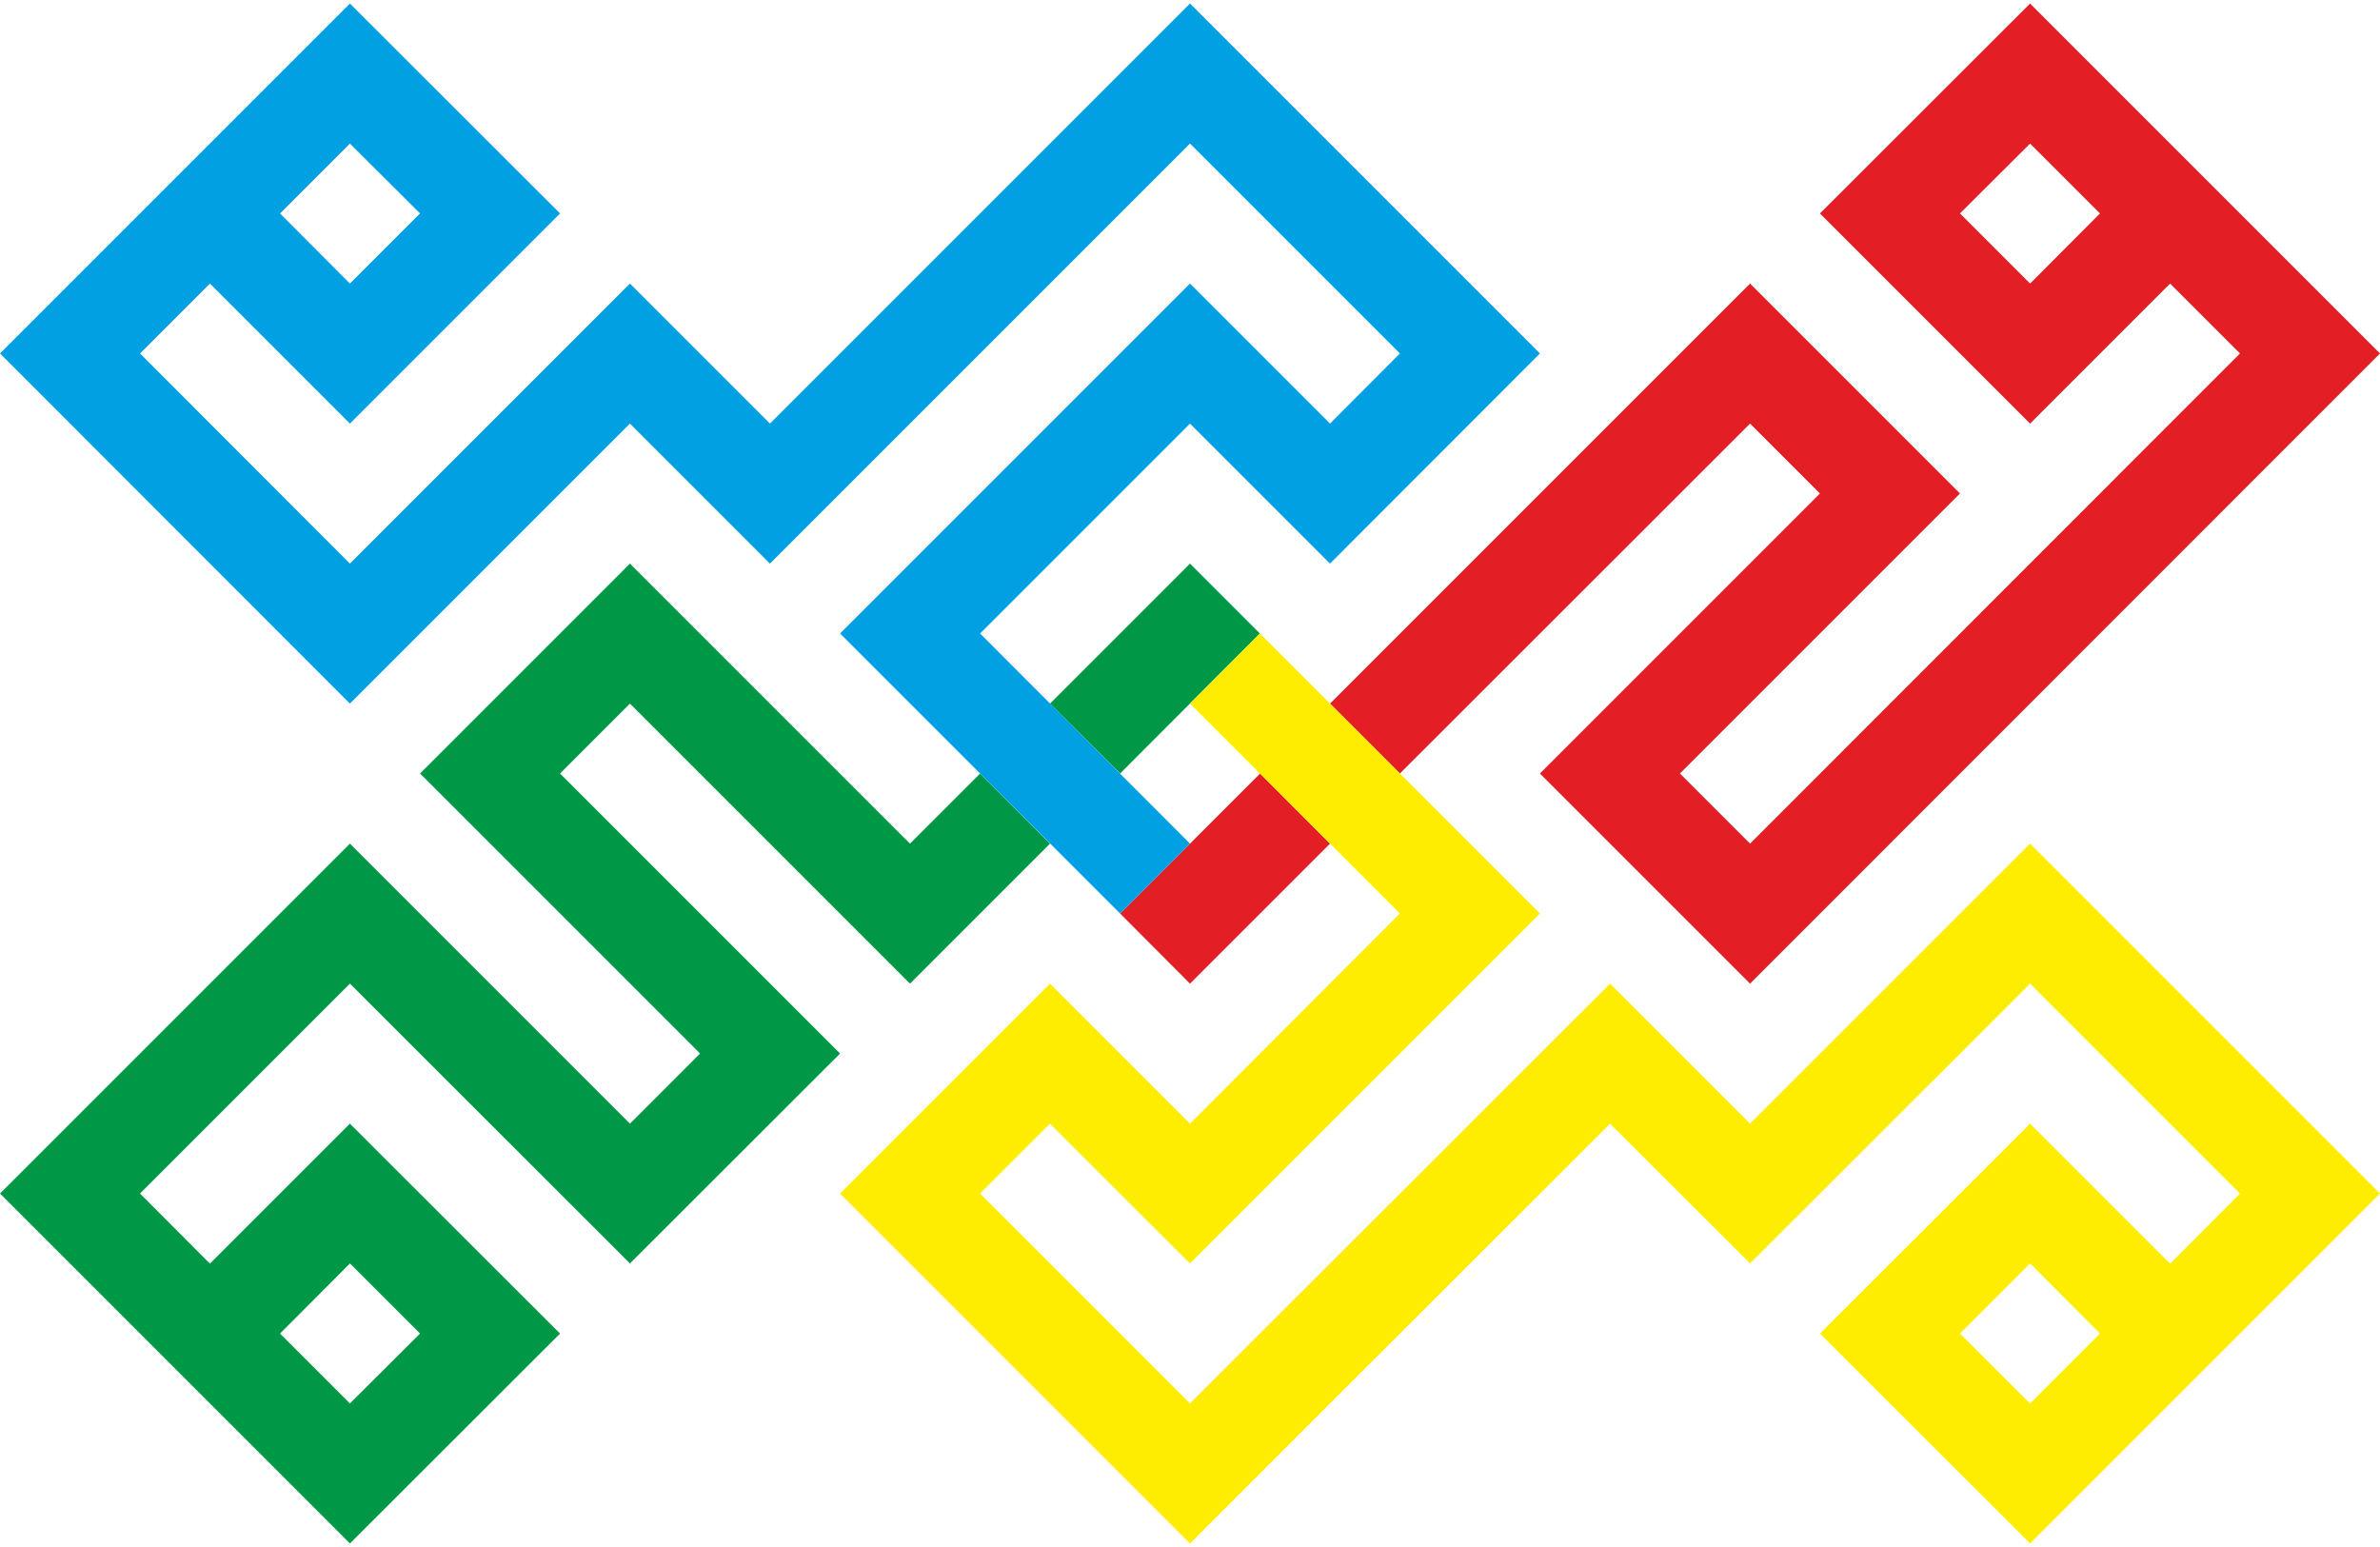
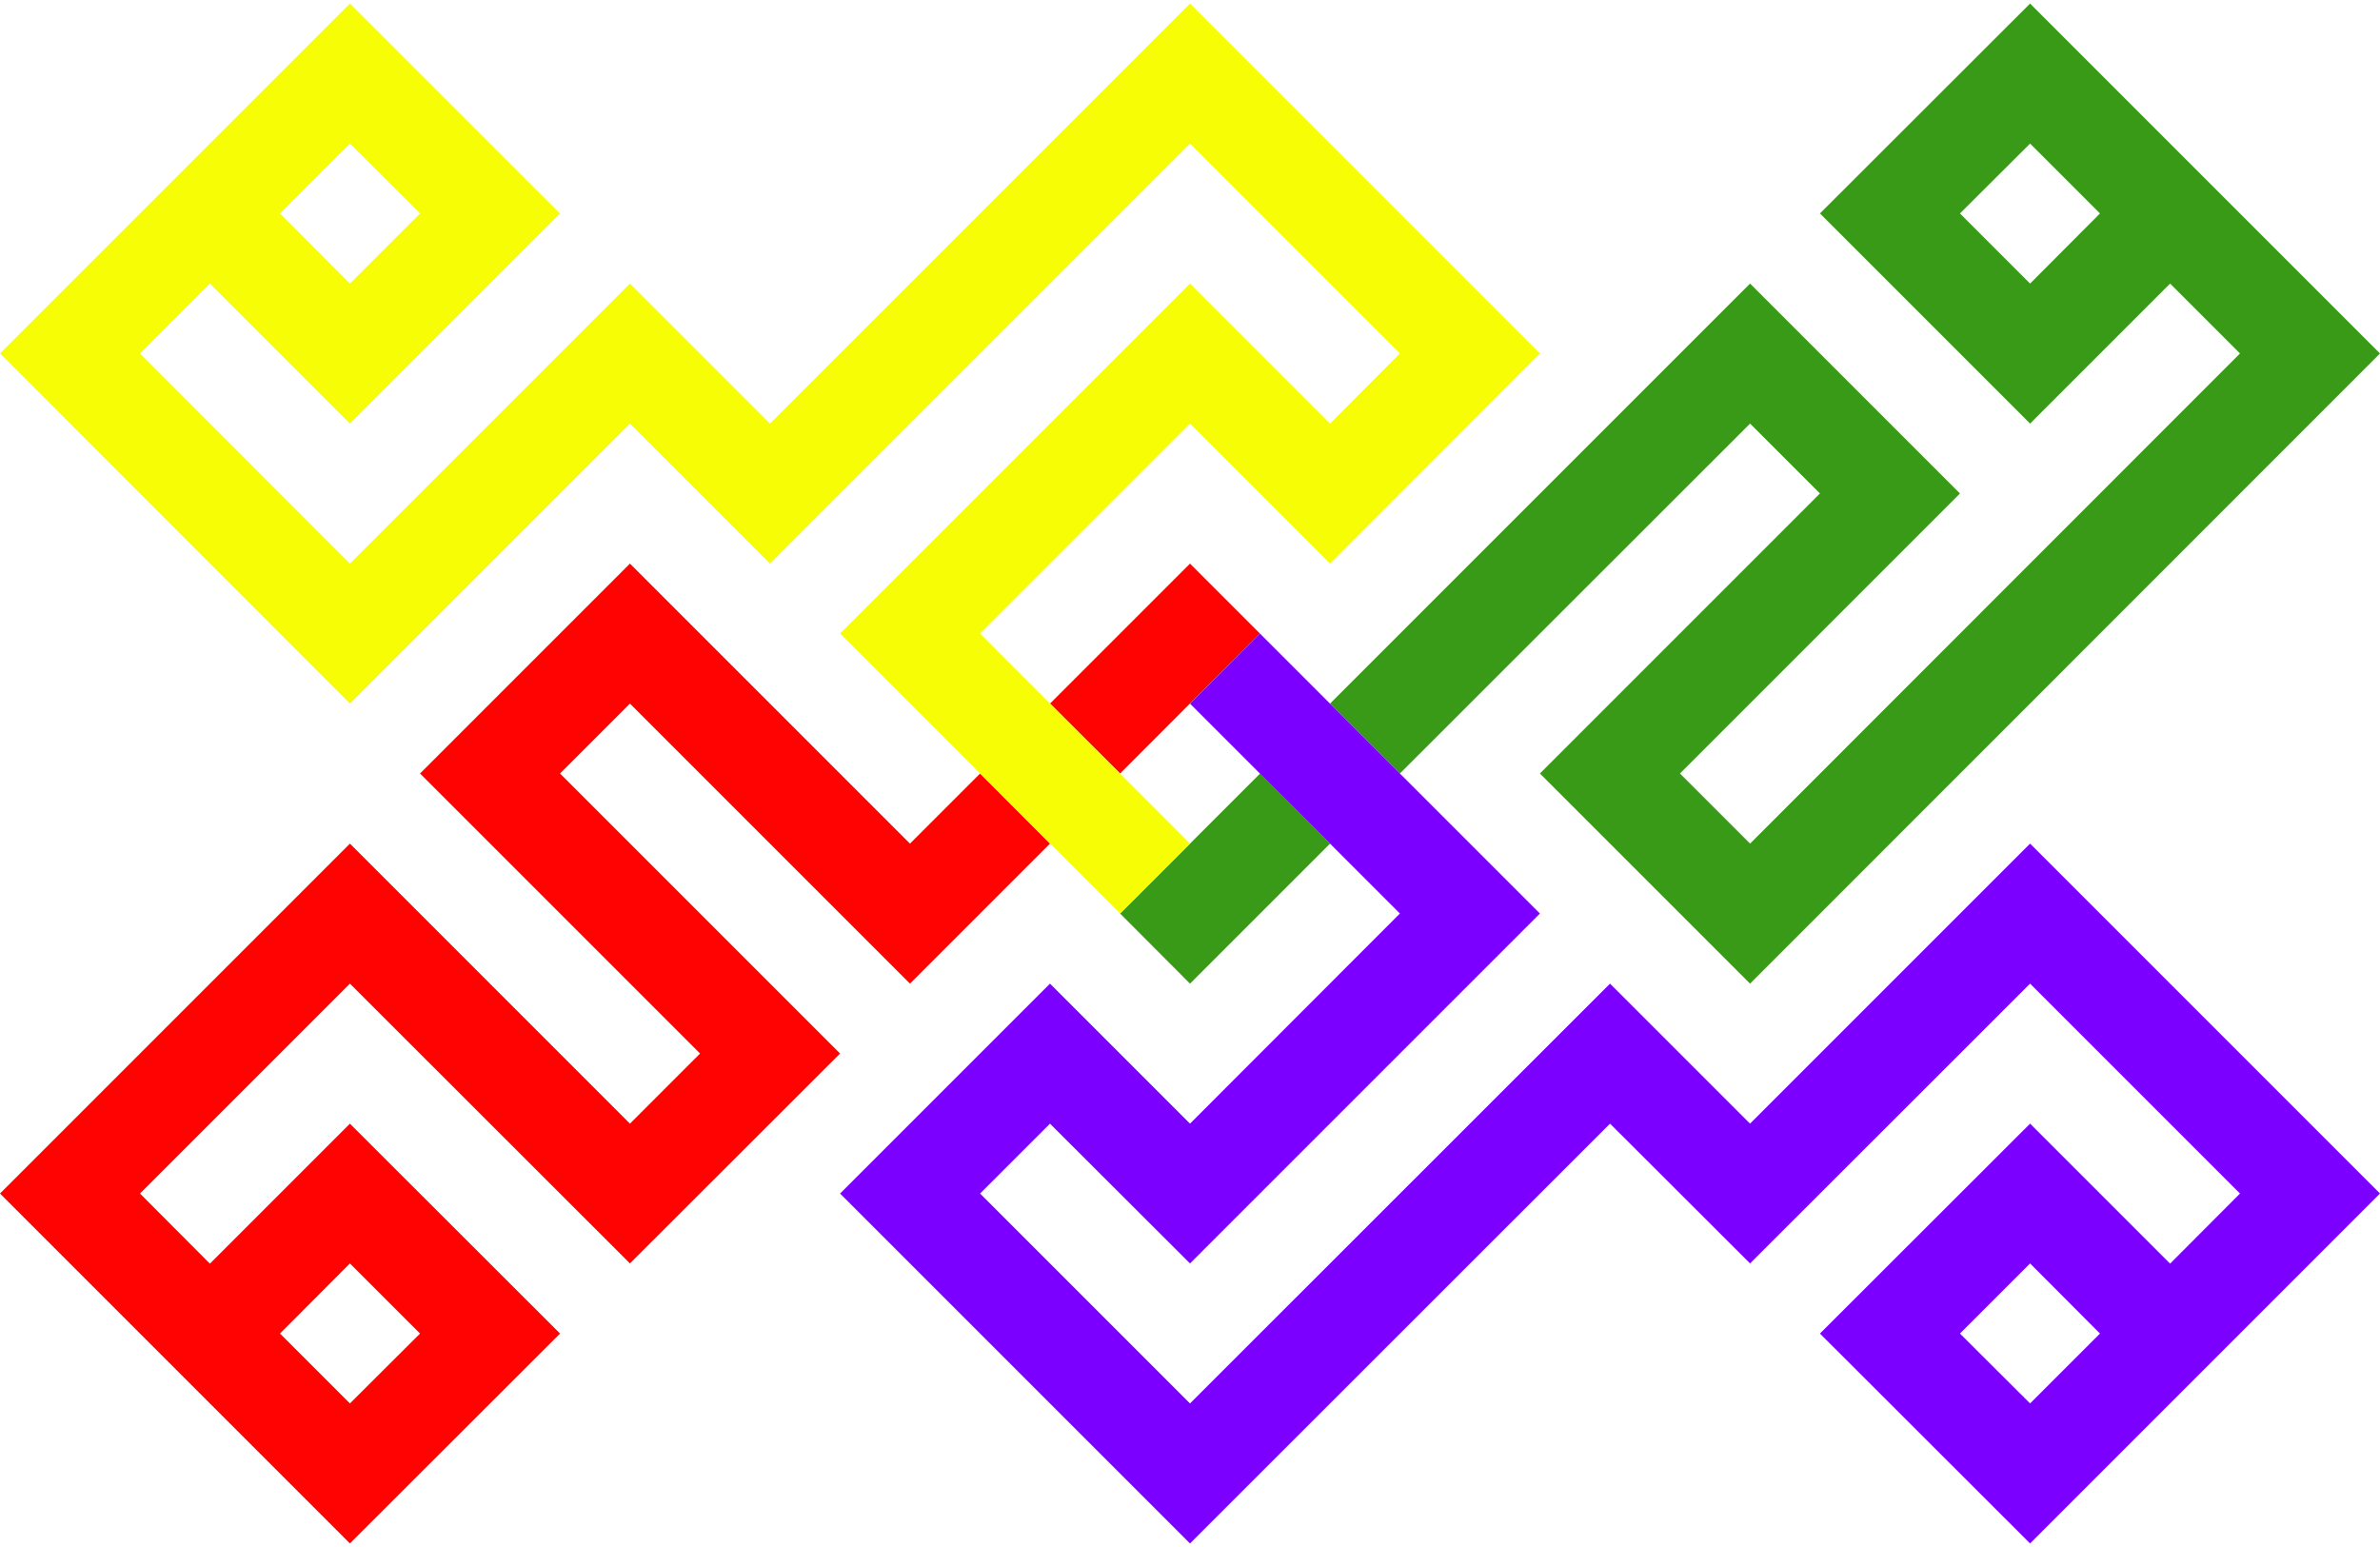
<svg xmlns="http://www.w3.org/2000/svg" width="100" height="65" viewBox="0 0 103.52 66.98">
  <g>
-     <path fill="#E31E24" d="M51.76 42.63l-3.04 -3.05 6.09 -6.09 3.04 3.05 -6.09 6.09zm6.09 -12.18l18.27 -18.27 9.13 9.13 -12.18 12.18 3.05 3.05 21.31 -21.32 -3.04 -3.04 -6.09 6.09 -9.14 -9.14 9.14 -9.13 15.22 15.22 -27.4 27.41 -9.14 -9.14 12.18 -12.18 -3.04 -3.04 -15.23 15.22 -3.04 -3.04zm33.49 -21.32l-3.04 -3.04 -3.05 3.04 3.05 3.05 3.04 -3.05z" />
-     <path fill="#009846" d="M50.24 25.88l1.52 -1.52 3.04 3.04 -6.08 6.09 -3.05 -3.04 4.57 -4.57zm-4.57 10.66l-6.09 6.09 -12.18 -12.18 -3.04 3.04 12.18 12.18 -9.14 9.13 -12.18 -12.17 -9.13 9.13 3.04 3.05 6.09 -6.09 9.14 9.13 -9.14 9.13 -15.22 -15.22 15.22 -15.22 12.18 12.18 3.05 -3.05 -12.18 -12.18 9.13 -9.13 12.18 12.18 3.05 -3.05 3.04 3.05zm-33.49 21.31l3.04 3.04 3.05 -3.04 -3.05 -3.05 -3.04 3.05z" />
-     <path fill="#00A0E3" d="M51.76 36.54l-3.04 3.04 -12.18 -12.18 15.22 -15.22 6.09 6.09 3.04 -3.05 -9.13 -9.13 -18.27 18.27 -6.09 -6.09 -12.18 12.18 -15.22 -15.23 15.22 -15.22 9.14 9.13 -9.14 9.14 -6.09 -6.09 -3.04 3.04 9.13 9.14 12.18 -12.18 6.09 6.09 18.27 -18.27 15.22 15.22 -9.13 9.14 -6.09 -6.09 -9.13 9.13 9.13 9.14zm-36.54 -30.45l-3.04 3.04 3.04 3.05 3.05 -3.05 -3.05 -3.04z" />
-     <path fill="#FFED00" d="M51.76 30.45l3.04 -3.05 12.18 12.18 -15.22 15.22 -6.09 -6.08 -3.04 3.04 9.13 9.13 18.27 -18.26 6.09 6.09 12.18 -12.18 15.22 15.22 -15.22 15.22 -9.14 -9.13 9.14 -9.13 6.09 6.09 3.04 -3.05 -9.13 -9.13 -12.18 12.17 -6.09 -6.08 -18.27 18.26 -15.22 -15.22 9.13 -9.13 6.09 6.09 9.13 -9.14 -9.13 -9.13zm36.54 30.44l3.04 -3.04 -3.04 -3.05 -3.05 3.05 3.05 3.04z" />
+     <path fill="#399a18" d="M51.76 42.63l-3.04 -3.05 6.09 -6.09 3.04 3.05 -6.09 6.09zm6.09 -12.18l18.27 -18.27 9.13 9.13 -12.18 12.18 3.05 3.05 21.31 -21.32 -3.04 -3.04 -6.09 6.09 -9.14 -9.14 9.14 -9.13 15.22 15.22 -27.4 27.41 -9.14 -9.14 12.18 -12.18 -3.04 -3.04 -15.23 15.22 -3.04 -3.04zm33.49 -21.32l-3.04 -3.04 -3.05 3.04 3.05 3.05 3.04 -3.05z" />
+     <path fill="#ff0303" d="M50.24 25.88l1.52 -1.52 3.04 3.04 -6.08 6.09 -3.05 -3.04 4.57 -4.57zm-4.57 10.66l-6.09 6.09 -12.18 -12.18 -3.04 3.04 12.18 12.18 -9.14 9.13 -12.18 -12.17 -9.13 9.13 3.04 3.05 6.09 -6.09 9.14 9.13 -9.14 9.13 -15.22 -15.22 15.22 -15.22 12.18 12.18 3.05 -3.05 -12.18 -12.18 9.13 -9.13 12.18 12.18 3.05 -3.05 3.04 3.05zm-33.49 21.31l3.04 3.04 3.05 -3.04 -3.05 -3.05 -3.04 3.05z" />
+     <path fill="#f7fd04" d="M51.76 36.54l-3.04 3.04 -12.18 -12.18 15.22 -15.22 6.09 6.09 3.04 -3.05 -9.13 -9.13 -18.27 18.27 -6.09 -6.09 -12.18 12.18 -15.22 -15.23 15.22 -15.22 9.14 9.13 -9.14 9.14 -6.09 -6.09 -3.04 3.04 9.13 9.14 12.18 -12.18 6.09 6.09 18.27 -18.27 15.22 15.22 -9.13 9.14 -6.09 -6.09 -9.13 9.13 9.13 9.14zm-36.54 -30.45l-3.04 3.04 3.04 3.05 3.05 -3.05 -3.05 -3.04z" />
+     <path fill="#7b00ff" d="M51.76 30.45l3.04 -3.05 12.18 12.18 -15.22 15.22 -6.09 -6.08 -3.04 3.04 9.13 9.13 18.27 -18.26 6.09 6.09 12.18 -12.18 15.22 15.22 -15.22 15.22 -9.14 -9.13 9.14 -9.13 6.09 6.09 3.04 -3.05 -9.13 -9.13 -12.18 12.17 -6.09 -6.08 -18.27 18.26 -15.22 -15.22 9.13 -9.13 6.09 6.09 9.13 -9.14 -9.13 -9.13zm36.54 30.44l3.04 -3.04 -3.04 -3.05 -3.05 3.05 3.05 3.04z" />
  </g>
</svg>
